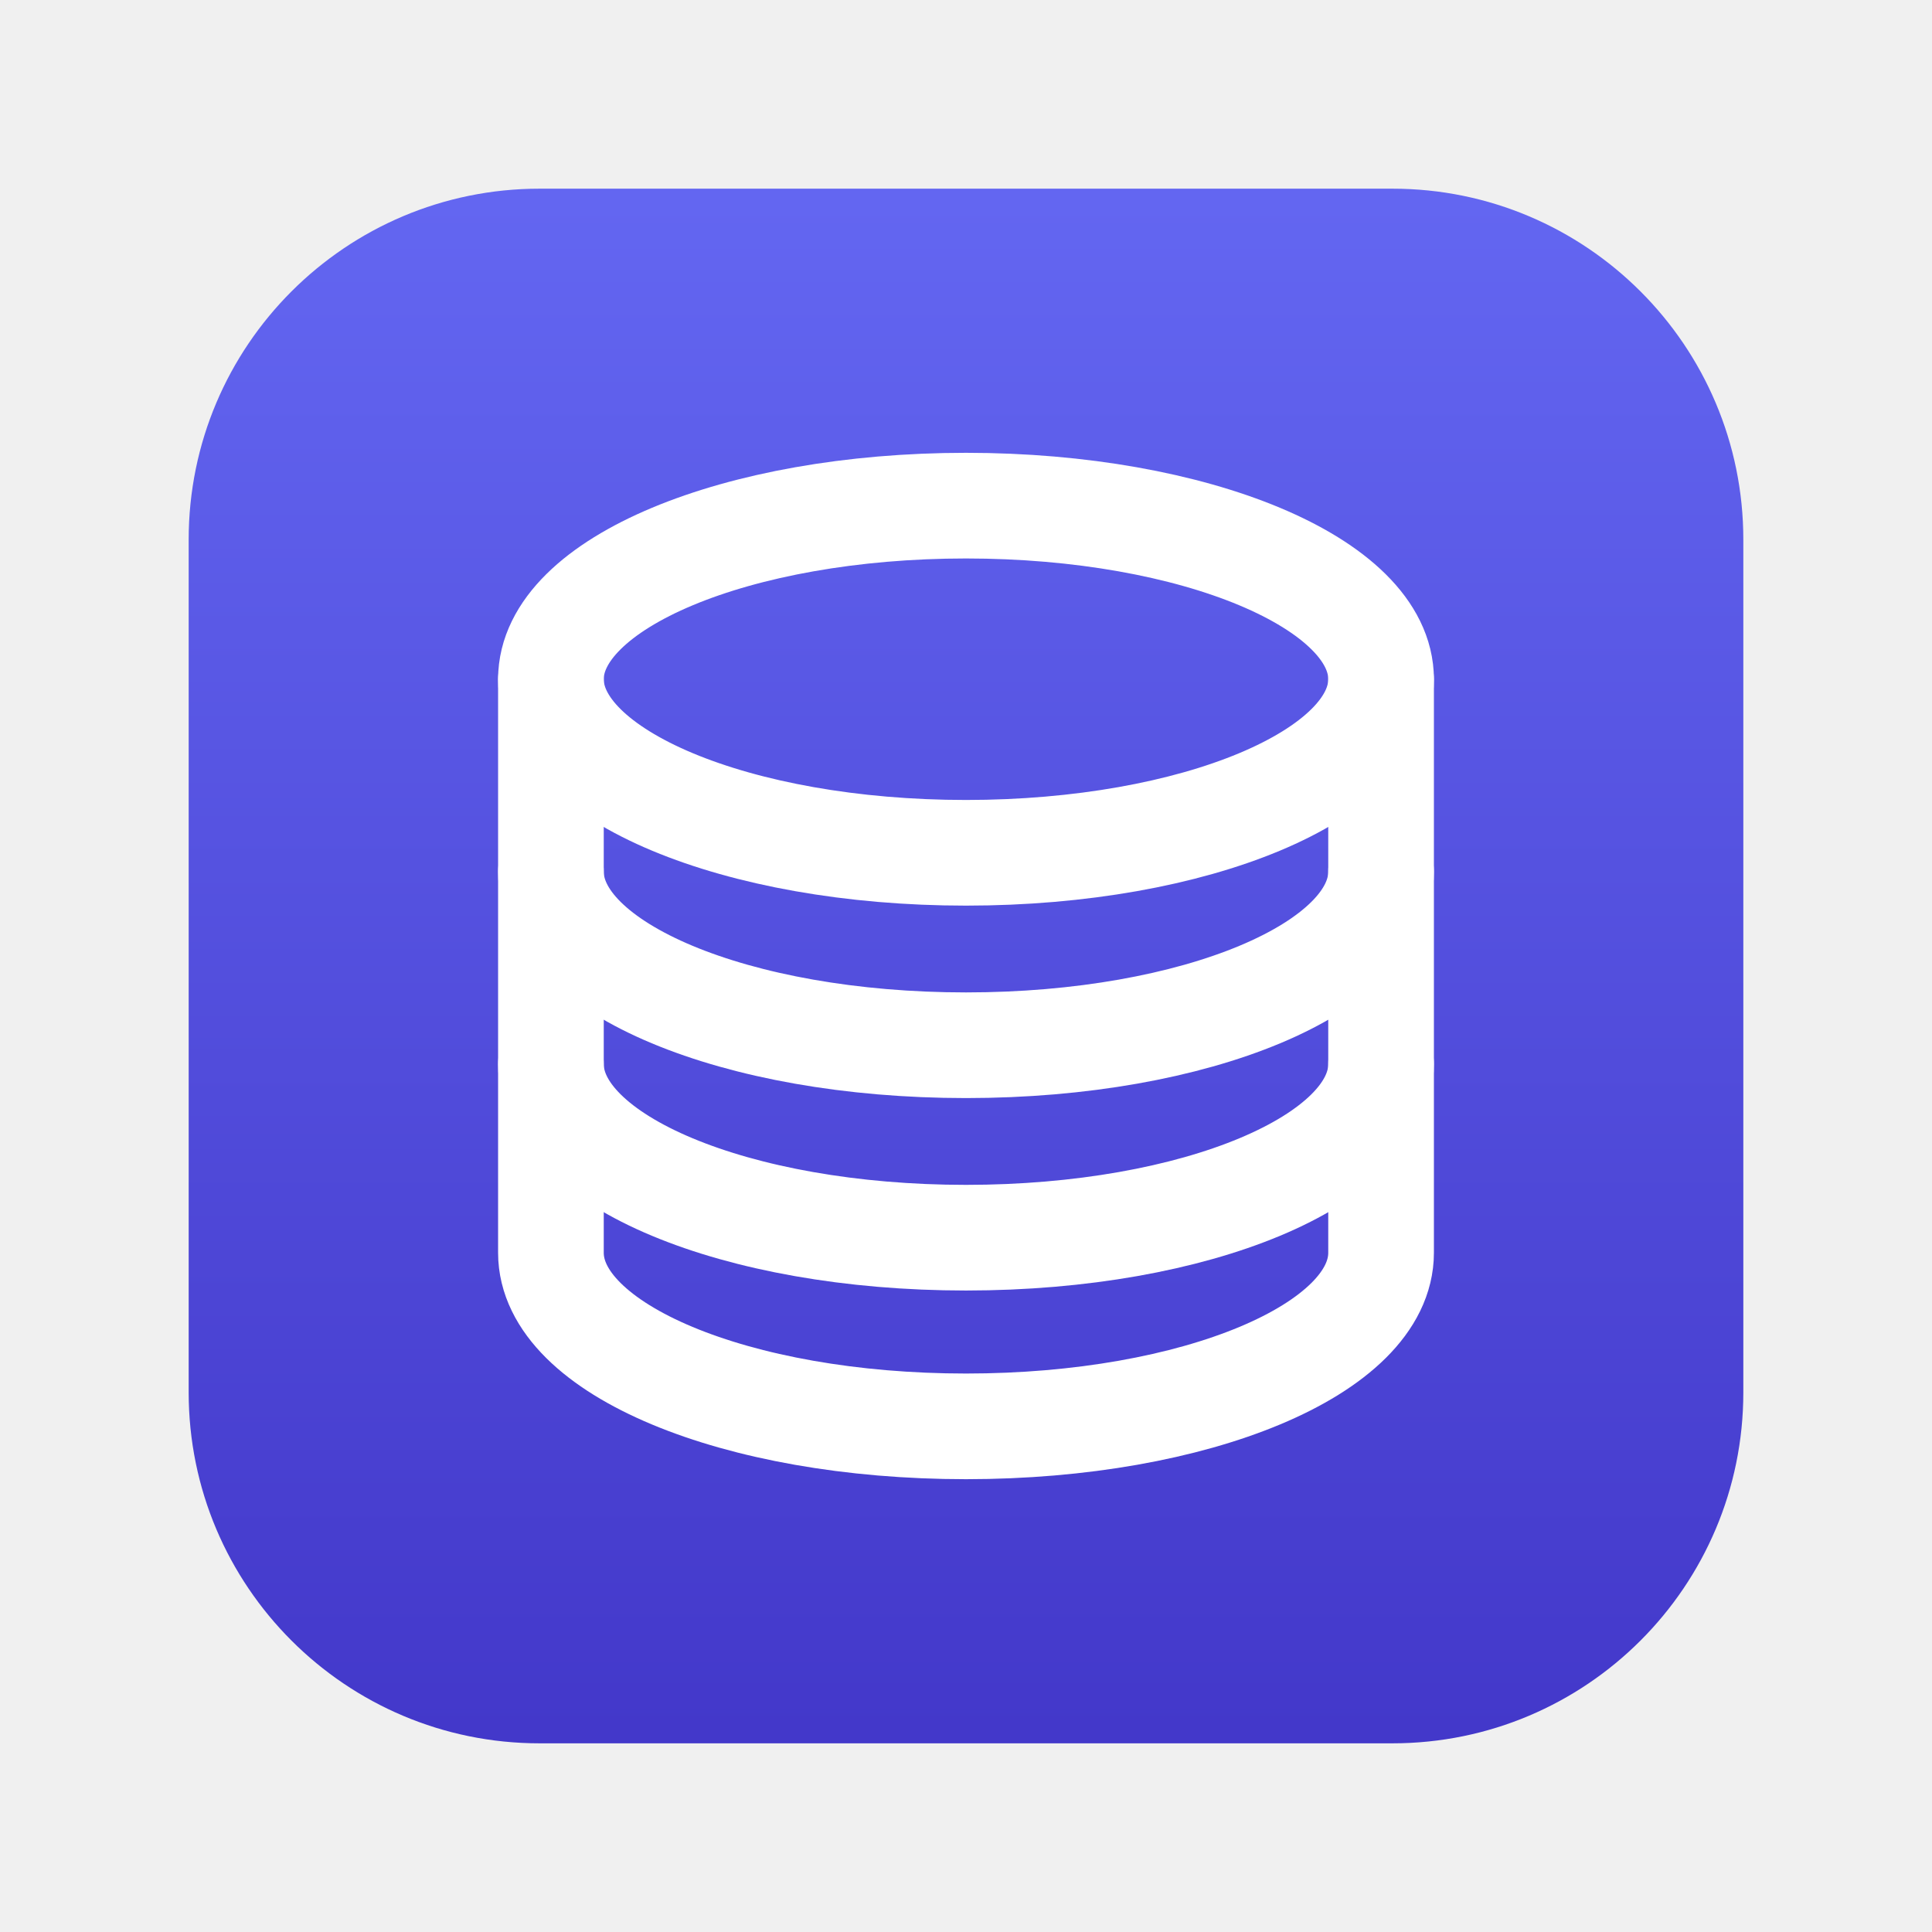
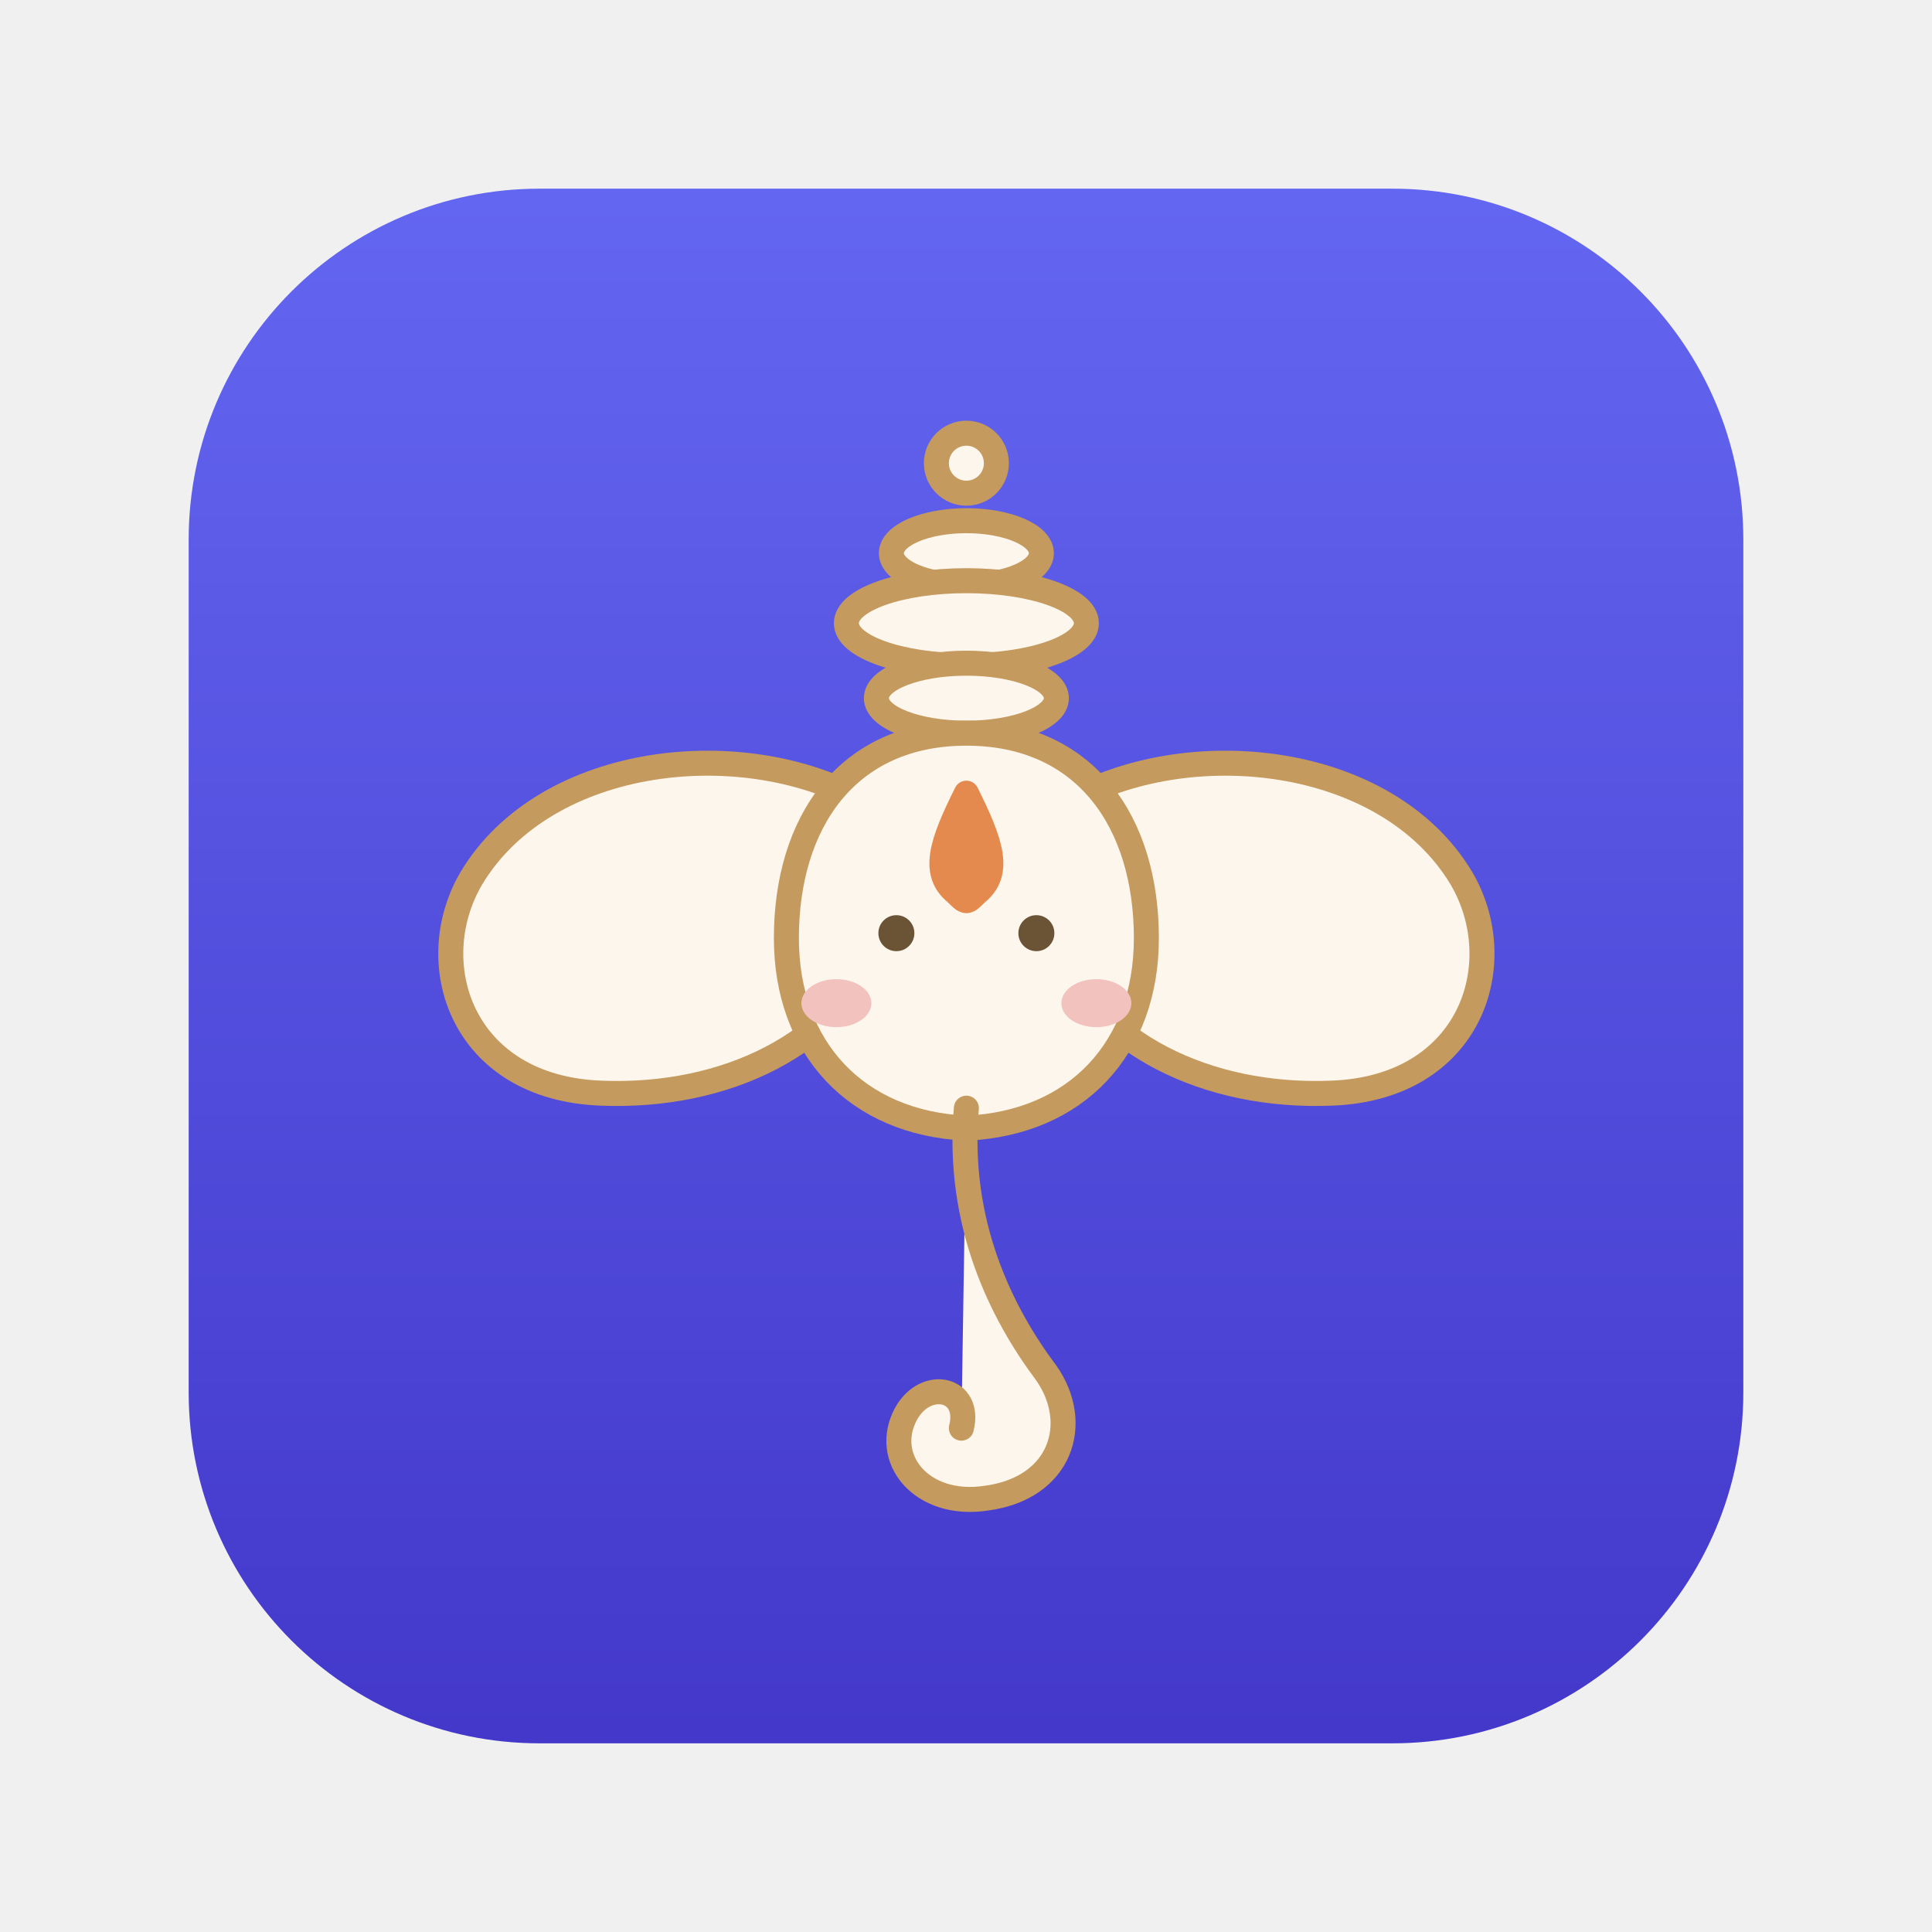
<svg xmlns="http://www.w3.org/2000/svg" width="1024" height="1024" viewBox="0 0 1024 1024">
  <defs>
    <linearGradient id="bg" x1="0" y1="0" x2="0" y2="1">
      <stop offset="0" stop-color="#6366f1" />
      <stop offset="1" stop-color="#4338ca" />
    </linearGradient>
  </defs>
  <rect x="100" y="100" width="824" height="824" rx="186" fill="url(#bg)" />
-   <g fill="none" stroke="#ffffff" stroke-width="56" stroke-linecap="round">
-     <ellipse cx="512" cy="360" rx="220" ry="92" />
-     <path d="M292 360v304c0 51 98 92 220 92s220-41 220-92V360" />
-     <path d="M292 462c0 51 98 92 220 92s220-41 220-92" />
-     <path d="M292 564c0 51 98 92 220 92s220-41 220-92" />
+   <g transform="translate(173,166) scale(2.65)">
+     <g stroke="#C49A5E" stroke-width="5" stroke-linecap="round" stroke-linejoin="round" fill="none">
+       <g fill="#FCF6EC">
+         <circle cx="128" cy="30" r="6" />
+         <ellipse cx="128" cy="48" rx="15" ry="6.5" />
+         <ellipse cx="128" cy="62" rx="24" ry="8.5" />
+         <ellipse cx="128" cy="77" rx="18" ry="7" />
+       </g>
+       <path fill="#FCF6EC" d="M108 98 C 84 84, 44 88, 29 113 C 19 130, 27 155, 55 156 C 80 157, 102 146, 110 127 Z" />
+       <path fill="#FCF6EC" d="M148 98 C 172 84, 212 88, 227 113 C 237 130, 229 155, 201 156 C 176 157, 154 146, 146 127 Z" />
+       <path fill="#FCF6EC" d="M128 84 C 104 84, 92 102, 92 125 C 92 147, 106 162, 128 163 C 150 162, 164 147, 164 125 C 164 102, 152 84, 128 84 Z" />
+       <path fill="#FCF6EC" d="M128 159 C 126 182, 135 200, 144 212 C 151 222, 147 235, 132 237 C 119 239, 111 229, 116 220 C 120 213, 129 215, 127 223" />
+       <path fill="#E58A4E" stroke="#E58A4E" d="M128 96 C 123 106, 121 112, 126 116 C 128 118, 128 118, 130 116 C 135 112, 133 106, 128 96 Z" />
+     </g>
+     <circle cx="114" cy="124" r="3.6" fill="#6B5336" />
+     <circle cx="142" cy="124" r="3.6" fill="#6B5336" />
+     <ellipse cx="102" cy="138" rx="7" ry="4.8" fill="#F2C2BE" />
+     <ellipse cx="154" cy="138" rx="7" ry="4.8" fill="#F2C2BE" />
  </g>
</svg>
